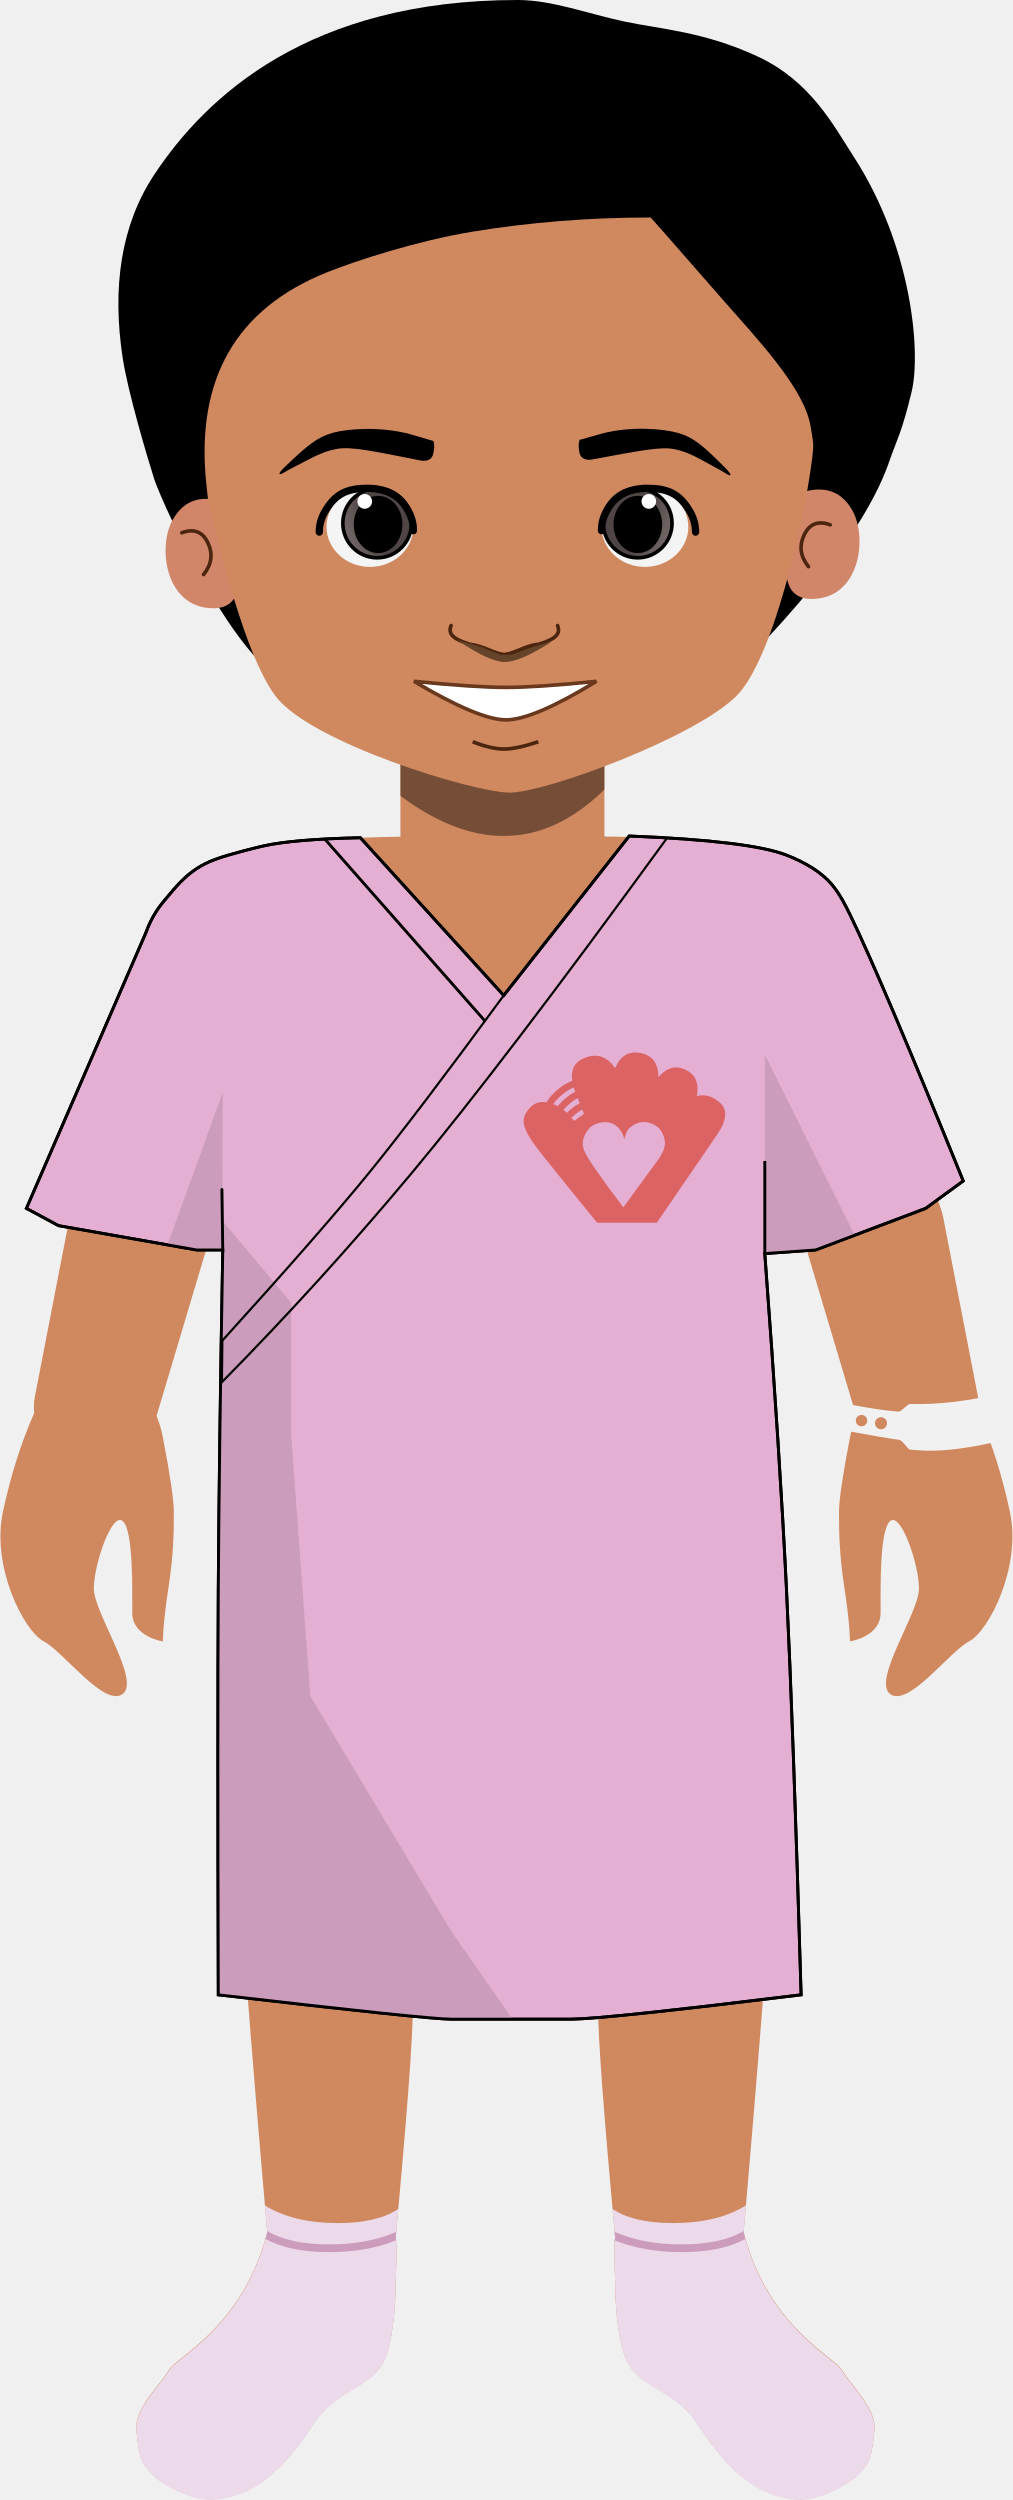
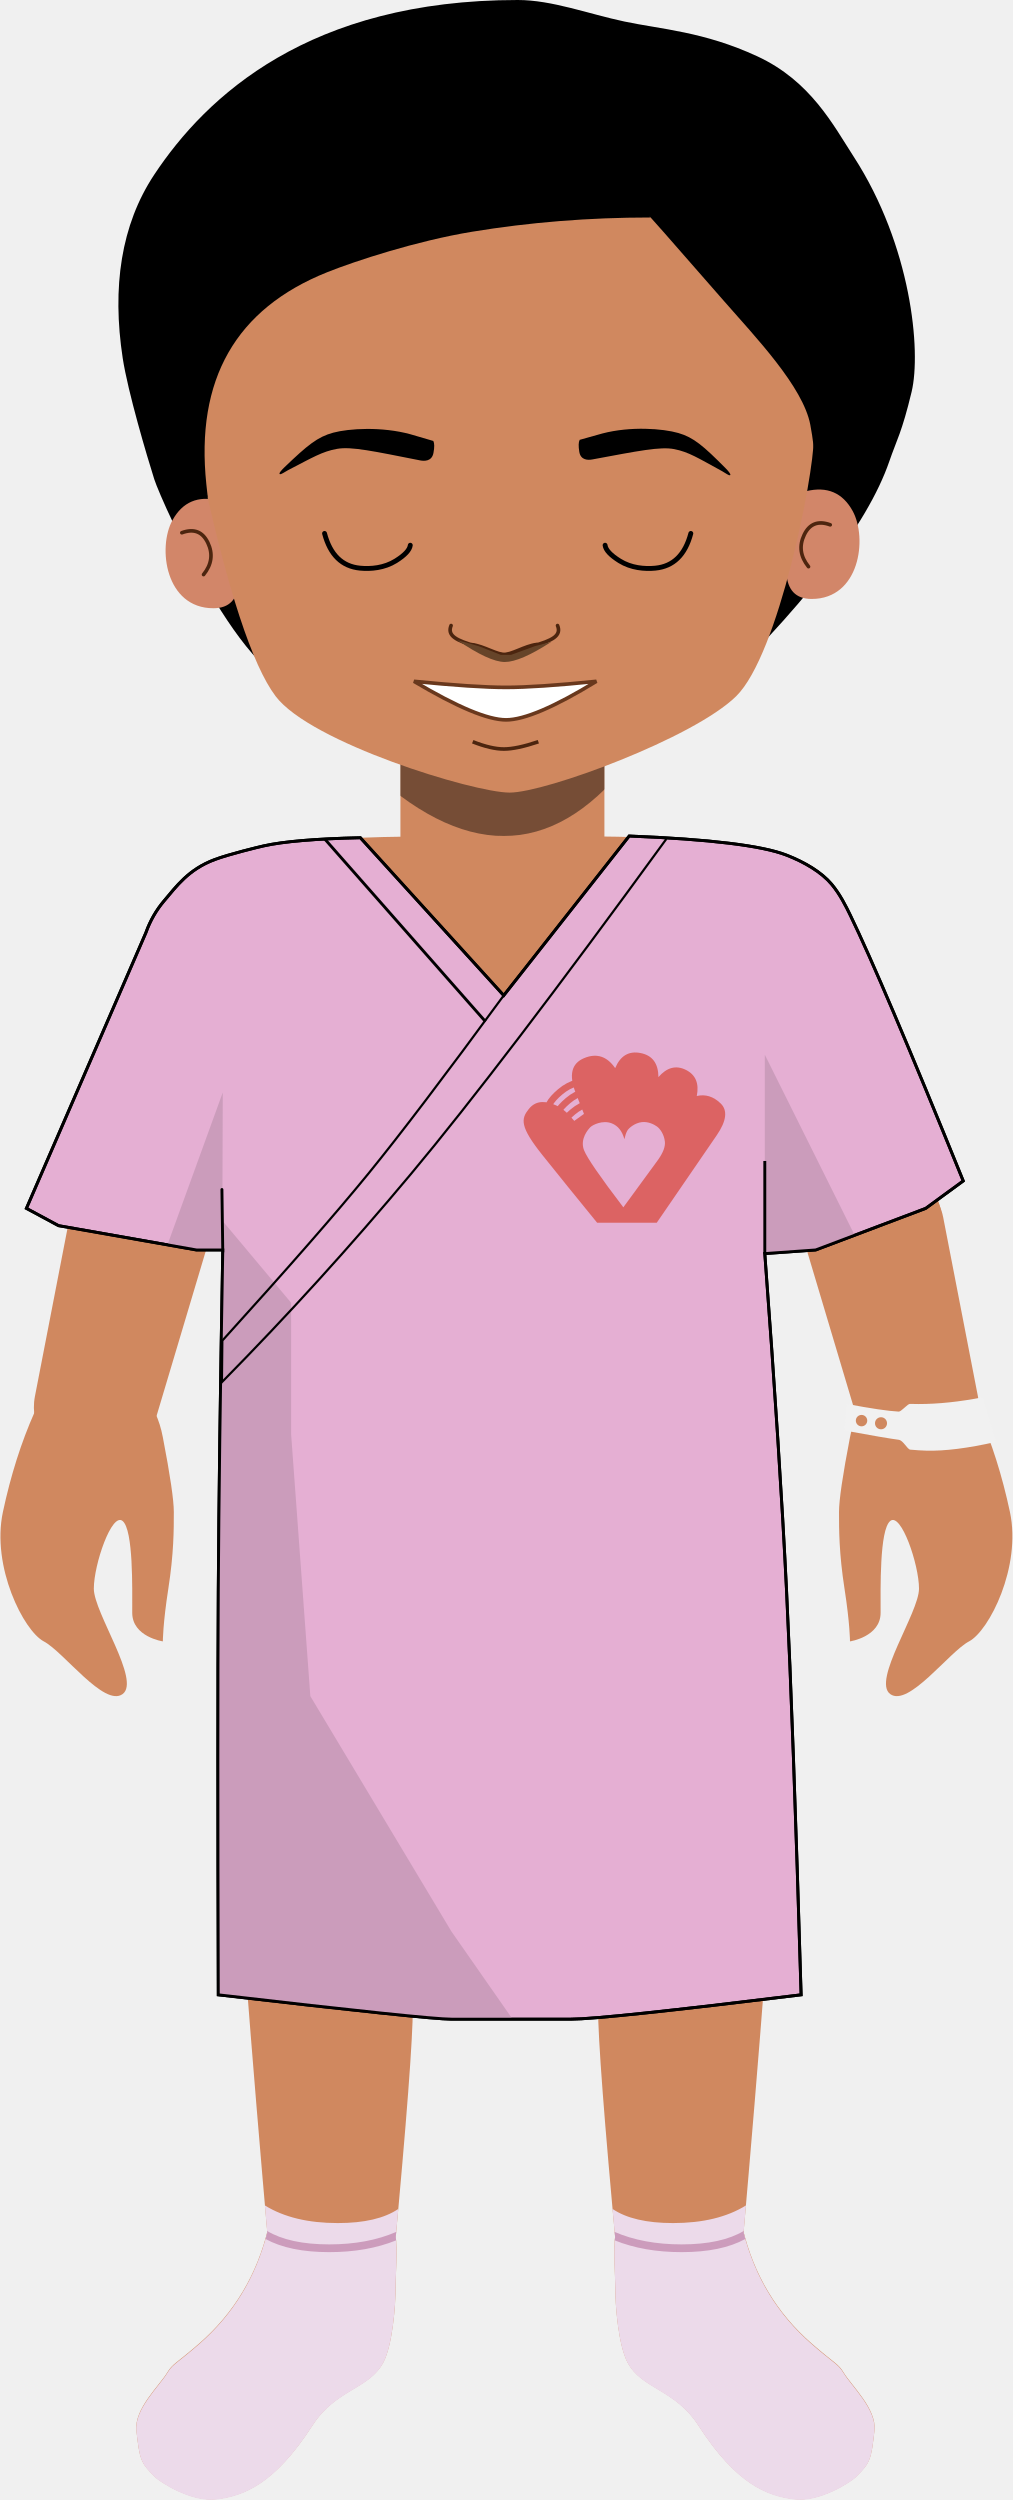
<svg xmlns="http://www.w3.org/2000/svg" xmlns:xlink="http://www.w3.org/1999/xlink" width="784px" height="1936px" viewBox="0 0 784 1936" version="1.1">
  <defs>
    <path d="M0,0 L157.973,0 L157.973,129.839 C130.214,155.295 103.682,168.023 78.377,168.023 C53.072,168.023 26.947,155.295 0,129.839 L0,0 Z" id="path-1" />
-     <linearGradient x1="113.301%" y1="89.585%" x2="50%" y2="64.002%" id="linearGradient-3">
-       <stop stop-color="#877A7A" offset="0%" />
-       <stop stop-color="#4F4545" offset="100%" />
-     </linearGradient>
-     <path d="M258.598,1.32 L369.627,123.476 L466.799,0 C529.049,2.471 569.665,7.405 588.648,14.8 C602.662,20.26 615.773,28.035 623.574,37.344 C629.986,44.995 634.569,54.231 638.003,61.294 C654.103,94.411 683.262,163.011 725.48,267.096 L696.412,288.343 L611.216,320.551 L571.809,323.364 C579.622,427.687 585.235,514.676 588.648,584.331 C592.061,653.987 595.822,758.334 599.932,897.372 C497.709,909.94 438.303,916.224 421.711,916.224 C396.824,916.224 347.592,916.224 329.122,916.224 C316.808,916.224 256.628,909.94 148.582,897.372 C148.167,757.511 148.167,653.164 148.582,584.331 C148.997,515.499 150.157,427.572 152.061,320.551 L131.656,320.551 L24.832,301.724 L0,288.343 L92.52,74.864 C95.786,65.645 100.529,57.377 106.751,50.059 C116.085,39.084 125.395,25.925 145.654,18.288 C157,14.011 179.881,8.51 183.676,7.658 C199.039,4.21 224.013,2.097 258.598,1.32 Z" id="path-4" />
-     <path d="M152.061,198.556 L151.732,297.863 L205.001,361.47 L205.001,463.41 L219.867,666.08 L329.122,848.292 L376.482,916.224 L329.122,916.224 L329.122,916.224 C316.808,916.224 256.628,909.94 148.582,897.372 C148.378,828.84 148.275,768.835 148.271,717.357 L148.271,711.096 C148.275,660.314 148.378,618.059 148.582,584.331 C148.997,515.499 150.157,427.572 152.061,320.551 L131.656,320.551 L109.217,316.596 L152.061,198.556 Z" id="path-6" />
-     <path d="M571.809,169.339 L641.396,309.141 L611.216,320.551 L571.809,323.364 L571.809,169.339 Z" id="path-8" />
-     <path d="M258.598,1.32 L369.627,123.476 L466.799,1.82651281e-13 C529.049,2.471 569.665,7.405 588.648,14.8 C602.662,20.26 615.773,28.035 623.574,37.344 C629.986,44.995 634.569,54.231 638.003,61.294 C654.103,94.411 683.262,163.011 725.48,267.096 L696.412,288.343 L611.216,320.551 L571.809,323.364 C579.622,427.687 585.235,514.676 588.648,584.331 C592.061,653.987 595.822,758.334 599.932,897.372 C497.709,909.94 438.303,916.224 421.711,916.224 C396.824,916.224 347.592,916.224 329.122,916.224 C316.808,916.224 256.628,909.94 148.582,897.372 C148.167,757.511 148.167,653.164 148.582,584.331 C148.997,515.499 150.157,427.572 152.061,320.551 L131.656,320.551 L24.832,301.724 L-4.564127e-14,288.343 L92.52,74.864 C95.786,65.645 100.529,57.377 106.751,50.059 C116.085,39.084 125.395,25.925 145.654,18.288 C157,14.011 179.881,8.51 183.676,7.658 C199.039,4.21 224.013,2.097 258.598,1.32 Z" id="path-10" />
+     <path d="M258.598,1.32 L369.627,123.476 L466.799,0 C529.049,2.471 569.665,7.405 588.648,14.8 C602.662,20.26 615.773,28.035 623.574,37.344 C629.986,44.995 634.569,54.231 638.003,61.294 C654.103,94.411 683.262,163.011 725.48,267.096 L696.412,288.343 L611.216,320.551 L571.809,323.364 C579.622,427.687 585.235,514.676 588.648,584.331 C592.061,653.987 595.822,758.334 599.932,897.372 C497.709,909.94 438.303,916.224 421.711,916.224 C396.824,916.224 347.592,916.224 329.122,916.224 C316.808,916.224 256.628,909.94 148.582,897.372 C148.167,757.511 148.167,653.164 148.582,584.331 C148.997,515.499 150.157,427.572 152.061,320.551 L131.656,320.551 L24.832,301.724 L0,288.343 L92.52,74.864 C95.786,65.645 100.529,57.377 106.751,50.059 C116.085,39.084 125.395,25.925 145.654,18.288 C157,14.011 179.881,8.51 183.676,7.658 C199.039,4.21 224.013,2.097 258.598,1.32 Z" id="path-3" />
+     <path d="M152.061,198.556 L151.732,297.863 L205.001,361.47 L205.001,463.41 L219.867,666.08 L329.122,848.292 L376.482,916.224 L329.122,916.224 L329.122,916.224 C316.808,916.224 256.628,909.94 148.582,897.372 C148.378,828.84 148.275,768.835 148.271,717.357 L148.271,711.096 C148.275,660.314 148.378,618.059 148.582,584.331 C148.997,515.499 150.157,427.572 152.061,320.551 L131.656,320.551 L109.217,316.596 L152.061,198.556 Z" id="path-5" />
+     <path d="M571.809,169.339 L641.396,309.141 L611.216,320.551 L571.809,323.364 L571.809,169.339 Z" id="path-7" />
+     <path d="M258.598,1.32 L369.627,123.476 L466.799,1.82651281e-13 C529.049,2.471 569.665,7.405 588.648,14.8 C602.662,20.26 615.773,28.035 623.574,37.344 C629.986,44.995 634.569,54.231 638.003,61.294 C654.103,94.411 683.262,163.011 725.48,267.096 L696.412,288.343 L611.216,320.551 L571.809,323.364 C579.622,427.687 585.235,514.676 588.648,584.331 C592.061,653.987 595.822,758.334 599.932,897.372 C497.709,909.94 438.303,916.224 421.711,916.224 C396.824,916.224 347.592,916.224 329.122,916.224 C316.808,916.224 256.628,909.94 148.582,897.372 C148.167,757.511 148.167,653.164 148.582,584.331 C148.997,515.499 150.157,427.572 152.061,320.551 L131.656,320.551 L24.832,301.724 L-4.564127e-14,288.343 L92.52,74.864 C95.786,65.645 100.529,57.377 106.751,50.059 C116.085,39.084 125.395,25.925 145.654,18.288 C157,14.011 179.881,8.51 183.676,7.658 C199.039,4.21 224.013,2.097 258.598,1.32 Z" id="path-9" />
  </defs>
-   <g id="Teammates_Characters_Child6_BodyFull_Sensory_Sight_Good" stroke="none" stroke-width="1" fill="none" fill-rule="evenodd">
-     <g id="Child_6-Copy-2" transform="translate(-94, 0)">
+   <g id="Teammates_Characters_Child6_BodyFull_Sensory_Hearing_Good" stroke="none" stroke-width="1" fill="none" fill-rule="evenodd">
+     <g id="Child_6-Copy-7" transform="translate(-94, 0)">
      <g id="Body" transform="translate(94.3406, 0)">
        <g id="Neck" transform="translate(309.7419, 568.3304)">
          <mask id="mask-2" fill="white">
            <use xlink:href="#path-1" />
          </mask>
          <use id="Rectangle" fill="#D0885F" xlink:href="#path-1" />
          <path d="M-31.03,-33.871 L172.077,-33.871 L175.271,23.859 C145.821,60.676 114.078,79.084 80.042,79.084 C46.007,79.084 9.923,60.676 -28.209,23.859 L-31.03,-33.871 Z" id="Rectangle" fill="#000000" opacity="0.43" style="mix-blend-mode: multiply;" mask="url(#mask-2)" />
        </g>
        <g id="Head" transform="translate(91.3352, 0)">
          <g>
            <g id="Group" fill="#000000">
              <path d="M309.271,0 C147.771,0 68.111,74.387 27.773,135.243 C2.018,174.1 -5.026,222.494 3.348,277.329 C7.343,303.491 22.223,353.542 27.773,371.082 C33.323,388.622 107.126,553.436 150.022,527.564 C180.255,509.329 222.368,402.62 276.36,207.439 L301.658,160.44 L435.204,227.975 L447.1,554.658 L447.1,550.255 C530.066,470.98 580.043,406.626 597.03,357.192 C602.73,340.604 606.67,335.139 614.261,303.491 C621.852,271.843 613.974,190.134 569.46,121.372 C553.59,96.857 536.078,62.73 494.754,43.592 C453.429,24.455 420.25,22.677 391.836,16.663 C364.146,10.801 335.845,0 309.271,0 Z" id="Hair" />
            </g>
            <g transform="translate(36.55295, 130.6515)">
              <g id="Ear_L" transform="translate(0, 255.6296)">
                <path d="M41.253,1.273 C25.098,-2.636 13.126,2.457 5.337,16.552 C-6.347,37.694 -0.159,84.743 37.035,84.743 C61.831,84.743 63.237,56.919 41.253,1.273 Z" id="Path-2" fill="#D28669" />
                <path d="M18.344,58.68 C12.019,50.832 10.909,42.615 15.013,34.03 C19.118,25.445 25.832,22.86 35.157,26.274" id="Path-8-Copy" stroke="#4C250F" stroke-width="2.822" stroke-linecap="round" transform="translate(23.87348, 41.74813) scale(-1, 1) translate(-23.87348, -41.74813) " />
              </g>
              <g id="Ear_R" transform="translate(480.6233, 248.437)">
                <path d="M41.253,1.273 C25.098,-2.636 13.126,2.457 5.337,16.552 C-6.347,37.694 -0.159,84.743 37.035,84.743 C61.831,84.743 63.237,56.919 41.253,1.273 Z" id="Path-2-Copy" fill="#D28669" transform="translate(28.37484, 42.37137) scale(-1, 1) translate(-28.37484, -42.37137) " />
                <path d="M17.255,59.739 C10.931,51.892 9.821,43.675 13.925,35.09 C18.029,26.505 24.744,23.92 34.068,27.334" id="Path-8" stroke="#4C250F" stroke-width="2.822" stroke-linecap="round" />
              </g>
              <g transform="translate(25.6164, 0)" fill="#D0885F" id="Path">
                <path d="M2.228,233.66 C22.402,326.28 41.53,384.572 59.612,408.535 C86.735,444.48 212.919,483.135 240.797,483.135 C268.675,483.135 383.207,440.934 416.223,408.535 C449.238,376.136 476.278,237.482 476.278,209.492 C476.278,181.502 479.377,0 228.409,0 C61.096,0 -14.297,77.887 2.228,233.66 Z" />
              </g>
            </g>
            <path d="M69.359,386.281 L68.111,374.98 C59.643,293.884 90.847,239.156 161.723,210.796 C183.271,202.173 230.85,186.559 273.68,179.498 C318.458,172.116 364.545,168.424 411.942,168.424 C407.472,162.842 426.62,184.562 469.384,233.585 C492.987,260.643 530.293,299.44 535.84,329.018 C539.996,351.182 539.996,365.203 535.84,371.082 L541.566,371.082 L569.46,307.616 L455.396,101.356 L142.223,74.387 L53.787,216.276 L42.696,315.869 L69.359,386.281 Z" id="BANGS" fill="#000000" />
          </g>
          <g id="LowerLip" transform="translate(274.3976, 574.4051)" stroke="#4C250F" stroke-width="2.824">
            <path d="M0,0 C9.517,3.763 17.559,5.645 24.127,5.645 C30.695,5.645 39.596,3.763 50.829,0" id="Path-4" />
          </g>
          <g id="Expressions" transform="translate(114.9538, 307.0543)">
-             <g id="Expression_Sensory_Moon" transform="translate(5.593079, 13.87788)">
+             <g id="Expression_Happy_EyesClosed" transform="translate(5.593079, 13.87788)">
              <g id="Mouth_Neutral" transform="translate(108.365, 206.6812)" fill="#FFFFFF" stroke="#69381D" stroke-width="2.823">
                <path d="M0,0 C31.626,3.134 55.394,4.702 71.302,4.702 C87.21,4.702 110.537,3.134 141.283,0 C108.734,19.905 85.407,29.857 71.302,29.857 C57.197,29.857 33.43,19.905 0,0 Z" id="Path-3" />
              </g>
-               <g id="Eyes_Neutral" transform="translate(35.04769, 55.98233)">
-                 <g id="Eye_R" transform="translate(218.5276, 0)">
-                   <g id="Group-2" transform="translate(0.006069, 0)">
-                     <ellipse id="Oval" fill="#F4F4F4" cx="33.62" cy="31.055" rx="33.62" ry="31.055" />
-                     <ellipse id="Oval" stroke="#000000" stroke-width="2.827" fill="url(#linearGradient-3)" cx="28.016" cy="28.232" rx="26.603" ry="26.818" />
-                   </g>
-                   <path d="M0.007,34.018 C-0.085,29.801 0.741,25.7 2.484,21.718 C8.645,7.643 19.74,1.251 35.592,1.251 C51.445,1.251 60.582,5.559 68.499,19.269 C71.395,24.283 72.843,29.57 72.843,35.129" id="Path-17" stroke="#000000" stroke-width="5.655" stroke-linecap="round" />
+               <g id="Eyes_Closed_Happy" transform="translate(39.10091, 92.15743)" stroke="#000000" stroke-linecap="round" stroke-linejoin="round" stroke-width="3.771">
+                 <g id="Eye_L" transform="translate(0, 0)">
+                   <path d="M66.402,9.131 C65.946,12.816 62.184,16.861 55.117,21.264 C46.24,26.794 35.782,27.677 27.541,26.892 C13.548,25.558 4.368,16.594 0,0" id="Path-12" />
                </g>
-                 <g id="Eye_L" transform="translate(36.42127, 31.05486) scale(-1, 1) translate(-36.42127, -31.05486) ">
-                   <g id="Group-2" transform="translate(0.006069, 0)">
-                     <ellipse id="Oval" fill="#F4F4F4" cx="33.62" cy="31.055" rx="33.62" ry="31.055" />
-                     <ellipse id="Oval" stroke="#000000" stroke-width="2.827" fill="url(#linearGradient-3)" cx="28.016" cy="28.232" rx="26.603" ry="26.818" />
-                   </g>
-                   <path d="M0.007,34.018 C-0.085,29.801 0.741,25.7 2.484,21.718 C8.645,7.643 19.74,1.251 35.592,1.251 C51.445,1.251 60.582,5.559 68.499,19.269 C71.395,24.283 72.843,29.57 72.843,35.129" id="Path-17" stroke="#000000" stroke-width="5.655" stroke-linecap="round" />
+                 <g id="Eye_R" transform="translate(217.2511, 0)">
+                   <path d="M66.402,9.131 C65.946,12.816 62.184,16.861 55.117,21.264 C46.24,26.794 35.782,27.677 27.541,26.892 C13.548,25.558 4.368,16.594 0,0" id="Path-12-Copy-2" transform="translate(33.20092, 13.56945) scale(-1, 1) translate(-33.20092, -13.56945) " />
                </g>
              </g>
              <g id="Eyebrows_Neutral" fill="#000000">
                <g id="Brow-L" transform="translate(62.99841, 28.14009) rotate(-10) translate(-62.99841, -28.14009) translate(2.024912, 11.13657)">
                  <path d="M0.234,19.995 C-0.347,21.904 0.155,24.963 1.742,29.173 C4.123,35.488 9.899,34.216 12.916,33.047 C47.278,19.74 63.42,13.087 74.724,13.087 C86.322,13.087 94.531,16.367 115.054,22.784 C117.849,23.658 120.922,25.336 121.797,24.621 C122.672,23.906 119.538,21.544 117.223,19.995 C96.728,6.283 87.951,1.328 75.433,0.224 C62.915,-0.88 37.603,1.963 16.779,11.823 C14.999,12.665 9.484,15.389 0.234,19.995 Z" id="Path-5-Copy-3" transform="translate(60.9735, 17.00352) scale(-1, 1) translate(-60.9735, -17.00352) " />
                </g>
                <g id="Brow-R" transform="translate(295.8972, 28.14009) rotate(11) translate(-295.8972, -28.14009) translate(235.9233, 11.13657)">
                  <path d="M0.23,19.995 C-0.342,21.904 0.153,24.963 1.714,29.173 C4.055,35.488 9.737,34.216 12.704,33.047 C46.502,19.74 62.38,13.087 73.499,13.087 C84.906,13.087 92.982,16.367 113.168,22.784 C115.917,23.658 118.94,25.336 119.8,24.621 C120.661,23.906 117.579,21.544 115.301,19.995 C95.142,6.283 86.509,1.328 74.196,0.224 C61.883,-0.88 36.987,1.963 16.504,11.823 C14.753,12.665 9.328,15.389 0.23,19.995 Z" id="Path-5-Copy-3" />
                </g>
              </g>
-               <ellipse id="Oval" fill="#000000" cx="80.574" cy="85.213" rx="18.825" ry="22.154" />
-               <ellipse id="Oval-Copy-2" fill="#000000" transform="translate(281.7075, 85.21287) scale(-1, 1) translate(-281.7075, -85.21287) " cx="281.708" cy="85.213" rx="18.825" ry="22.154" />
-               <ellipse id="Oval" fill="#FFFFFF" cx="70.218" cy="67.347" rx="5.668" ry="5.717" />
-               <ellipse id="Oval-Copy-3" fill="#FFFFFF" transform="translate(290.2204, 67.34678) scale(-1, 1) translate(-290.2204, -67.34678) " cx="290.22" cy="67.347" rx="5.668" ry="5.717" />
            </g>
          </g>
          <g id="Nose" transform="translate(256.888, 484.4217)">
            <path d="M0.755,0 C-2.472,7.901 4.763,11.62 20.151,15.928 C25.314,17.374 32.592,22.373 40.522,22.572 C47.811,22.754 57.693,15.791 67.167,14.667" id="Path-6" stroke="#4C250F" stroke-width="2.826" stroke-linecap="round" />
            <path d="M17.549,0 C14.315,7.901 21.565,11.62 36.987,15.928 C42.162,17.374 49.457,22.373 57.404,22.572 C64.709,22.754 74.464,15.911 83.959,14.787" id="Path-6-Copy" stroke="#4C250F" stroke-width="2.826" stroke-linecap="round" transform="translate(50.37528, 11.28763) scale(-1, 1) translate(-50.37528, -11.28763) " />
            <path d="M5.597,11.288 C22.124,22.575 34.381,28.219 42.368,28.219 C50.356,28.219 62.353,23.02 78.362,12.621 L65.591,15.976 L47.252,22.692 L39.268,22.692 L22.147,15.976 L5.597,11.288 Z" id="Path-9" fill="#664429" />
          </g>
        </g>
        <g transform="translate(0, 647.3626)">
          <g transform="translate(138.1371, 0)" fill="#D0885F" id="Combined-Shape">
            <path d="M258.581,0 C353.697,0.078 377.976,1.421 402.311,3.551 L404.101,3.709 C408.58,4.107 413.121,4.532 418.162,4.979 C452.107,7.994 474.213,14.761 485.346,20.896 C520.119,40.06 511.226,92.832 491.677,138.931 C472.128,185.029 454.546,185.029 454.546,210.364 L454.546,376.52 C454.546,407.33 458.295,471.477 465.793,568.961 L466.022,571.925 C467.79,594.844 452.061,615.433 429.484,619.753 C350.951,634.78 293.982,642.844 258.579,643.944 L258.581,644.073 L258.303,644.074 C257.051,644.074 255.766,644.064 254.448,644.042 C253.127,644.064 251.843,644.074 250.591,644.074 L250.313,644.073 L250.315,643.944 C214.912,642.844 157.943,634.78 79.41,619.753 C56.833,615.433 41.104,594.844 42.872,571.925 L42.872,571.925 L43.1,568.961 C50.598,471.477 54.347,407.33 54.347,376.52 L54.347,376.52 L54.347,210.364 C54.347,185.029 36.766,185.029 17.217,138.931 C-2.333,92.832 -11.225,40.06 23.548,20.896 C34.681,14.761 56.787,7.994 90.732,4.979 C123.878,2.035 135.39,0.093 250.306,0.004 L250.313,0 L258.581,0 Z" />
          </g>
          <g id="Leg-R" transform="translate(422.125, 406.4536)">
            <path d="M170.757,31.954 C172.945,52.887 187.525,164.701 186.593,195.717 C184.585,262.573 179.068,354.994 170.044,472.981 C169.777,457.916 161.756,509.823 115.008,509.823 C83.287,509.823 60.342,491.505 46.172,454.871 L46.524,455.771 L46.525,455.77 L46.564,455.592 C48.288,447.854 49.409,440.275 48.148,428.121 C46.146,408.829 41.35,373.598 33.76,322.43 L0.474,93.64 C-2.772,71.335 10.927,50.052 32.574,43.77 L129.987,15.496 C137.034,13.451 143.476,9.719 148.757,4.624 C160.349,-6.562 167.682,2.548 170.757,31.954 Z" id="Combined-Shape" fill="#B56649" />
            <path d="M117.025,406.493 C163.839,406.493 169.864,454.465 170.046,472.967 C165.133,537.19 159.181,608.993 152.19,688.373 C150.341,709.362 134.223,726.283 113.348,729.149 L104.194,730.406 C80.458,733.665 58.574,717.065 55.315,693.329 C55.23,692.711 55.158,692.09 55.1,691.469 C45.468,588.504 40.652,525.027 40.652,501.036 C40.652,475.285 44.798,464.531 47.134,452.912 C62.656,421.966 85.953,406.493 117.025,406.493 Z" id="Combined-Shape" fill="#D0885F" />
            <path d="M49.765,729.397 C51.436,744.159 57.779,774.23 66.317,786.386 C79.906,805.736 105.126,802.241 126.702,828.09 C161.832,870.179 186.479,875.617 206.985,875.792 C227.49,875.966 249.554,856.692 252.366,853.206 C262.519,840.624 262.74,837.907 262.562,815.615 C262.428,798.769 240.676,783.271 233.363,773.879 C228.316,767.399 225.728,767.899 206.018,754.56 C176.433,734.537 155.164,707.246 142.211,672.685 C141.529,670.866 138.916,630.557 83.659,642.188 C57.042,647.79 45.629,671.169 44.913,689.884 C44.511,700.404 49.14,723.883 49.765,729.397 Z" id="Path-9-Copy-2" fill="#D0885F" transform="translate(153.7414, 757.9382) rotate(7) translate(-153.7414, -757.9382) " />
          </g>
          <g id="Leg-L" transform="translate(221.9354, 850.5455) scale(-1, 1) translate(-221.9354, -850.5455) translate(83.86837, 406.4536)">
            <path d="M170.757,31.954 C172.945,52.887 187.525,164.701 186.593,195.717 C184.585,262.573 179.068,354.994 170.044,472.981 C169.777,457.916 161.756,509.823 115.008,509.823 C83.287,509.823 60.342,491.505 46.172,454.871 L46.524,455.771 L46.525,455.77 L46.564,455.592 C48.288,447.854 49.409,440.275 48.148,428.121 C46.146,408.829 41.35,373.598 33.76,322.43 L0.474,93.64 C-2.772,71.335 10.927,50.052 32.574,43.77 L129.987,15.496 C137.034,13.451 143.476,9.719 148.757,4.624 C160.349,-6.562 167.682,2.548 170.757,31.954 Z" id="Combined-Shape" fill="#B56649" />
            <path d="M117.025,406.493 C163.839,406.493 169.864,454.465 170.046,472.967 C165.133,537.19 159.181,608.993 152.19,688.373 C150.341,709.362 134.223,726.283 113.348,729.149 L104.194,730.406 C80.458,733.665 58.574,717.065 55.315,693.329 C55.23,692.711 55.158,692.09 55.1,691.469 C45.468,588.504 40.652,525.027 40.652,501.036 C40.652,475.285 44.798,464.531 47.134,452.912 C62.656,421.966 85.953,406.493 117.025,406.493 Z" id="Combined-Shape" fill="#D0885F" />
            <path d="M49.765,729.397 C51.436,744.159 57.779,774.23 66.317,786.386 C79.906,805.736 105.126,802.241 126.702,828.09 C161.832,870.179 186.479,875.617 206.985,875.792 C227.49,875.966 249.554,856.692 252.366,853.206 C262.519,840.624 262.74,837.907 262.562,815.615 C262.428,798.769 240.676,783.271 233.363,773.879 C228.316,767.399 225.728,767.899 206.018,754.56 C176.433,734.537 155.164,707.246 142.211,672.685 C141.529,670.866 138.916,630.557 83.659,642.188 C57.042,647.79 45.629,671.169 44.913,689.884 C44.511,700.404 49.14,723.883 49.765,729.397 Z" id="Path-9-Copy-2" fill="#D0885F" transform="translate(153.7414, 757.9382) rotate(7) translate(-153.7414, -757.9382) " />
          </g>
          <g id="Sock_Green" transform="translate(105.1493, 1060.522)">
            <g id="Sock-L" transform="translate(101.4951, 114.0134) scale(-1, 1) translate(-101.4951, -114.0134) translate(0, 0)">
              <path d="M101.525,21.066 C110.409,55.688 127.96,84.429 154.177,107.291 C162.069,114.173 166.998,117.992 170.403,120.711 L170.858,121.075 C172.567,122.447 173.877,123.542 174.995,124.641 L175.282,124.928 C176.65,126.319 177.74,127.754 178.963,129.798 C185.078,140.011 204.779,158.044 202.859,174.78 C200.319,196.927 199.769,199.597 188.158,210.848 C184.942,213.965 160.693,230.406 140.362,227.735 C120.031,225.061 96.23,216.661 66.491,170.605 C48.226,142.32 22.769,142.715 11.639,121.854 C4.646,108.749 2.015,78.129 2.155,63.274 C2.181,60.5 1.761,53.145 1.544,45.186 L1.515,44.072 C1.341,36.959 1.351,29.515 2.001,24.524 C1.307,17.023 0.64,9.746 0,2.693 C10.75,10.006 26.393,13.662 46.931,13.662 C69.853,13.662 88.662,9.108 103.36,0.001 C102.756,6.96 102.145,13.982 101.525,21.066 Z" id="Combined-Shape" fill="#ECDAEA" />
              <path d="M101.525,21.066 C101.948,22.717 102.392,24.354 102.855,25.978 C90.445,32.799 73.982,36.172 53.485,36.172 C34.053,36.172 16.799,33.141 1.739,27.062 C1.812,26.161 1.899,25.312 2.001,24.524 C1.877,23.178 1.753,21.839 1.63,20.508 C16.48,26.944 33.757,30.171 53.485,30.171 C74.031,30.171 90.075,26.671 101.64,19.76 C101.601,20.194 101.563,20.63 101.525,21.066 Z" id="Combined-Shape" fill="#CC9CBC" fill-rule="nonzero" />
            </g>
            <g id="Sock-R" transform="translate(368.8287, 0)">
              <path d="M101.525,21.066 C110.409,55.688 127.96,84.429 154.177,107.291 C162.069,114.173 166.998,117.992 170.403,120.711 L170.858,121.075 C172.567,122.447 173.877,123.542 174.995,124.641 L175.282,124.928 C176.65,126.319 177.74,127.754 178.963,129.798 C185.078,140.011 204.779,158.044 202.859,174.78 C200.319,196.927 199.769,199.597 188.158,210.848 C184.942,213.965 160.693,230.406 140.362,227.735 C120.031,225.061 96.23,216.661 66.491,170.605 C48.226,142.32 22.769,142.715 11.639,121.854 C4.646,108.749 2.015,78.129 2.155,63.274 C2.181,60.5 1.761,53.145 1.544,45.186 L1.515,44.072 C1.341,36.959 1.351,29.515 2.001,24.524 C1.307,17.023 0.64,9.746 0,2.693 C10.75,10.006 26.393,13.662 46.931,13.662 C69.853,13.662 88.662,9.108 103.36,0.001 C102.756,6.96 102.145,13.982 101.525,21.066 Z" id="Combined-Shape" fill="#ECDAEA" />
              <path d="M101.525,21.066 C101.948,22.717 102.392,24.354 102.855,25.978 C90.445,32.799 73.982,36.172 53.485,36.172 C34.053,36.172 16.799,33.141 1.739,27.062 C1.812,26.161 1.899,25.312 2.001,24.524 C1.877,23.178 1.753,21.839 1.63,20.508 C16.48,26.944 33.757,30.171 53.485,30.171 C74.031,30.171 90.075,26.671 101.64,19.76 C101.601,20.194 101.563,20.63 101.525,21.066 Z" id="Combined-Shape" fill="#CC9CBC" fill-rule="nonzero" />
            </g>
          </g>
          <g id="Arm_R" transform="translate(532.5646, 4.639196)">
            <g id="UpperArm" fill="#D0885F">
              <path d="M64.056,49.985 C75.589,21.631 80.094,0.626 128.354,11.703 C140.592,14.512 150.492,24.848 158.055,42.712 C160.463,48.399 161.679,54.52 161.627,60.696 L159.592,303.573 C159.383,328.512 138.996,348.56 114.057,348.351 C112.196,348.336 110.339,348.205 108.494,347.96 L90.546,345.579 C67.828,342.564 50.97,323.011 51.334,300.096 L53.751,147.721 L53.751,147.721 C52.932,101.467 56.367,68.889 64.056,49.985 Z" id="Rectangle" transform="translate(106.1964, 181.6886) rotate(-18) translate(-106.1964, -181.6886) " />
            </g>
            <g id="LowerArm" transform="translate(77.69978, 243.6701)" fill="#D0885F">
              <path d="M69.924,12.136 L88.287,11.325 C113.203,10.223 134.294,29.529 135.395,54.445 C135.436,55.378 135.449,56.312 135.432,57.246 L132.911,198.223 C132.474,222.648 112.319,242.094 87.894,241.657 C87.505,241.65 87.117,241.638 86.728,241.621 L81.16,241.374 C58.418,240.367 39.981,222.59 38.146,199.9 L26.907,60.89 C24.896,36.031 43.419,14.249 68.279,12.239 C68.826,12.195 69.375,12.16 69.924,12.136 Z" id="Rectangle-Copy-3" transform="translate(79.71142, 126.4169) rotate(-12) translate(-79.71142, -126.4169) " />
            </g>
            <g id="Hand" transform="translate(116.8256, 412.8584)" fill="#D0885F">
              <path d="M8.504,48.17 C2.835,77.531 0,96.815 0,106.021 C0,119.83 0,138.055 4.252,165.383 C8.504,192.712 8.504,206.227 8.504,206.227 C8.504,206.227 32.214,202.723 32.214,184.053 C32.214,165.383 31.282,119.978 39.656,113 C48.031,106.021 61.95,146.714 61.95,165.383 C61.95,184.053 25.43,236.61 39.656,247.021 C53.883,257.432 85.229,214.362 100.713,206.227 C116.198,198.092 141.411,148.483 132.358,106.021 C126.323,77.713 118.174,52.017 107.912,28.932 C98.168,6.477 80.48,-2.907 54.847,0.78 C29.214,4.467 13.766,20.264 8.504,48.17 Z" id="Path-7" />
            </g>
            <g id="HospitalBracelet" transform="translate(121.0202, 430.0552)" fill="#F1F1F1">
              <path d="M107.096,0 L117.228,34.562 C95.748,39.436 77.875,41.693 63.607,41.333 C59.911,41.24 55.72,40.982 51.034,40.56 C48.637,40.344 45.628,33.37 42.005,32.902 C35.495,32.062 21.748,29.715 0.762,25.86 L0,25.72 L1.732,5.124 C20.251,8.651 33.675,10.641 42.005,11.093 C42.958,11.145 44.475,9.876 46.027,8.495 L46.85,7.761 C48.398,6.378 49.89,5.096 50.797,5.124 C53.099,5.195 55.332,5.23 57.497,5.23 C72.689,5.23 89.223,3.487 107.096,0 Z M28.327,15.443 C25.755,15.443 23.67,17.536 23.67,20.117 C23.67,22.699 25.755,24.792 28.327,24.792 C30.9,24.792 32.985,22.699 32.985,20.117 C32.985,17.536 30.9,15.443 28.327,15.443 Z M13.248,13.656 C10.809,13.656 8.832,15.634 8.832,18.074 C8.832,20.515 10.809,22.493 13.248,22.493 C15.687,22.493 17.664,20.515 17.664,18.074 C17.664,15.634 15.687,13.656 13.248,13.656 Z" id="Combined-Shape" />
            </g>
          </g>
          <g id="Arm_L" transform="translate(125.5474, 335.3856) scale(-1, 1) translate(-125.5474, -335.3856) translate(0, 4.639196)" fill="#D0885F">
            <g id="UpperArm">
              <path d="M64.056,49.985 C75.589,21.631 80.094,0.626 128.354,11.703 C140.592,14.512 150.492,24.848 158.055,42.712 C160.463,48.399 161.679,54.52 161.627,60.696 L159.592,303.573 C159.383,328.512 138.996,348.56 114.057,348.351 C112.196,348.336 110.339,348.205 108.494,347.96 L90.546,345.579 C67.828,342.564 50.97,323.011 51.334,300.096 L53.751,147.721 L53.751,147.721 C52.932,101.467 56.367,68.889 64.056,49.985 Z" id="Rectangle" transform="translate(106.1964, 181.6886) rotate(-18) translate(-106.1964, -181.6886) " />
            </g>
            <g id="LowerArm" transform="translate(77.69978, 243.6701)">
              <path d="M69.924,12.136 L88.287,11.325 C113.203,10.223 134.294,29.529 135.395,54.445 C135.436,55.378 135.449,56.312 135.432,57.246 L132.911,198.223 C132.474,222.648 112.319,242.094 87.894,241.657 C87.505,241.65 87.117,241.638 86.728,241.621 L81.16,241.374 C58.418,240.367 39.981,222.59 38.146,199.9 L26.907,60.89 C24.896,36.031 43.419,14.249 68.279,12.239 C68.826,12.195 69.375,12.16 69.924,12.136 Z" id="Rectangle-Copy-3" transform="translate(79.71142, 126.4169) rotate(-12) translate(-79.71142, -126.4169) " />
            </g>
            <g id="Hand" transform="translate(116.8256, 412.8584)">
              <path d="M8.504,48.17 C2.835,77.531 0,96.815 0,106.021 C0,119.83 0,138.055 4.252,165.383 C8.504,192.712 8.504,206.227 8.504,206.227 C8.504,206.227 32.214,202.723 32.214,184.053 C32.214,165.383 31.282,119.978 39.656,113 C48.031,106.021 61.95,146.714 61.95,165.383 C61.95,184.053 25.43,236.61 39.656,247.021 C53.883,257.432 85.229,214.362 100.713,206.227 C116.198,198.092 141.411,148.483 132.358,106.021 C126.323,77.713 118.174,52.017 107.912,28.932 C98.168,6.477 80.48,-2.907 54.847,0.78 C29.214,4.467 13.766,20.264 8.504,48.17 Z" id="Path-7" />
            </g>
          </g>
        </g>
      </g>
      <g id="Gown_Blue" transform="translate(114.4538, 647.4145)">
-         <mask id="mask-5" fill="white">
-           <use xlink:href="#path-4" />
+         <mask id="mask-4" fill="white">
+           <use xlink:href="#path-3" />
        </mask>
-         <use id="Path-5" stroke="#000000" stroke-width="2.258" fill="#E5AFD3" xlink:href="#path-4" />
-         <mask id="mask-7" fill="white">
-           <use xlink:href="#path-6" />
+         <use id="Path-5" stroke="#000000" stroke-width="2.258" fill="#E5AFD3" xlink:href="#path-3" />
+         <mask id="mask-6" fill="white">
+           <use xlink:href="#path-5" />
        </mask>
-         <use id="Combined-Shape" fill="#CB9CBB" xlink:href="#path-6" />
-         <mask id="mask-9" fill="white">
-           <use xlink:href="#path-8" />
+         <use id="Combined-Shape" fill="#CB9CBB" xlink:href="#path-5" />
+         <mask id="mask-8" fill="white">
+           <use xlink:href="#path-7" />
        </mask>
-         <use id="Combined-Shape" fill="#CB9CBB" xlink:href="#path-8" />
-         <mask id="mask-11" fill="white">
-           <use xlink:href="#path-10" />
+         <use id="Combined-Shape" fill="#CB9CBB" xlink:href="#path-7" />
+         <mask id="mask-10" fill="white">
+           <use xlink:href="#path-9" />
        </mask>
-         <use id="Path-5" stroke="#000000" stroke-width="2.258" xlink:href="#path-10" />
-         <g id="Group-5" mask="url(#mask-11)" stroke="#000000">
+         <use id="Path-5" stroke="#000000" stroke-width="2.258" xlink:href="#path-9" />
+         <g id="Group-5" mask="url(#mask-10)" stroke="#000000">
          <g transform="translate(151.4027, 2.261086)">
            <path d="M344.179,0 C259.144,116.912 193.268,203.325 146.553,259.237 C99.838,315.149 50.987,368.956 0,420.657 L0.329,388.487 C51.133,332.443 88.814,289.359 113.372,259.237 C137.93,229.114 172.88,183.107 218.224,121.215" id="Path-62" stroke-width="1.693" />
            <line x1="204.096" y1="141.444" x2="79.571" y2="1.25627133e-13" id="Path-63" stroke-width="2.258" />
          </g>
        </g>
-         <g id="Group-16" mask="url(#mask-11)" stroke="#000000" stroke-width="2.258">
+         <g id="Group-16" mask="url(#mask-10)" stroke="#000000" stroke-width="2.258">
          <g transform="translate(143.5978, 251.6451)">
            <line x1="428.211" y1="71.719" x2="428.211" y2="0" id="Path-60" />
            <line x1="8.463" y1="70.34" x2="7.805" y2="22.095" id="Path-61" stroke-linecap="round" />
          </g>
        </g>
-         <g id="Group" mask="url(#mask-11)">
+         <g id="Group" mask="url(#mask-10)">
          <g transform="translate(385.0401, 167.6306)">
            <path d="M70.895,12.105 C74.921,2.498 81.496,-1.391 90.62,0.439 C99.744,2.269 104.332,8.48 104.384,19.073 C110.904,11.559 117.972,9.681 125.587,13.438 C133.202,17.195 136.038,23.952 134.095,33.707 C140.795,32.135 146.942,34.036 152.537,39.408 C158.132,44.781 157.141,53.006 149.561,64.083 L149.561,64.083 L103.084,131.853 L56.931,131.853 C40.533,111.749 26.426,94.3 14.61,79.505 C-3.112,57.312 -2.089,51.394 4.006,43.762 C10.1,36.131 18.436,37.954 25.23,40.99 C29.759,43.015 34.42,47.006 39.212,52.966 L39.212,52.966 L46.734,47.566 L40.331,31.349 C34.884,17.501 37.019,8.522 46.734,4.413 C56.449,0.304 64.503,2.868 70.895,12.105 Z M91.431,53.942 C86.478,54.52 81.483,58.234 80.184,60.734 C79.317,62.401 78.602,64.539 78.037,67.149 C76.333,60.905 73.113,56.83 68.376,54.924 C61.271,52.065 53.518,56.088 51.851,57.683 C50.185,59.278 43.366,66.856 46.775,75.647 C49.049,81.507 59.197,96.26 77.219,119.903 L104.279,82.887 C108.116,77.392 109.819,72.754 109.388,68.972 C108.742,63.301 105.657,59.023 103.23,57.301 C100.802,55.579 96.385,53.364 91.431,53.942 Z" id="Combined-Shape" stroke="none" fill="#DC6363" fill-rule="evenodd" />
            <path d="M19.89,40.075 C21.466,37.058 24.314,33.826 28.434,30.379 C32.553,26.933 36.811,24.676 41.207,23.608" id="Path-18" stroke="#DC6363" stroke-width="5.222" fill="none" />
            <path d="M25.912,46.903 C27.488,43.886 30.336,40.654 34.456,37.207 C38.575,33.761 42.833,31.504 47.229,30.436" id="Path-18-Copy" stroke="#DC6363" stroke-width="5.222" fill="none" />
            <path d="M29.526,55.739 C31.102,52.722 33.949,49.49 38.069,46.044 C42.189,42.597 46.446,40.34 50.842,39.272" id="Path-18-Copy-2" stroke="#DC6363" stroke-width="5.222" fill="none" />
          </g>
        </g>
      </g>
    </g>
  </g>
</svg>
